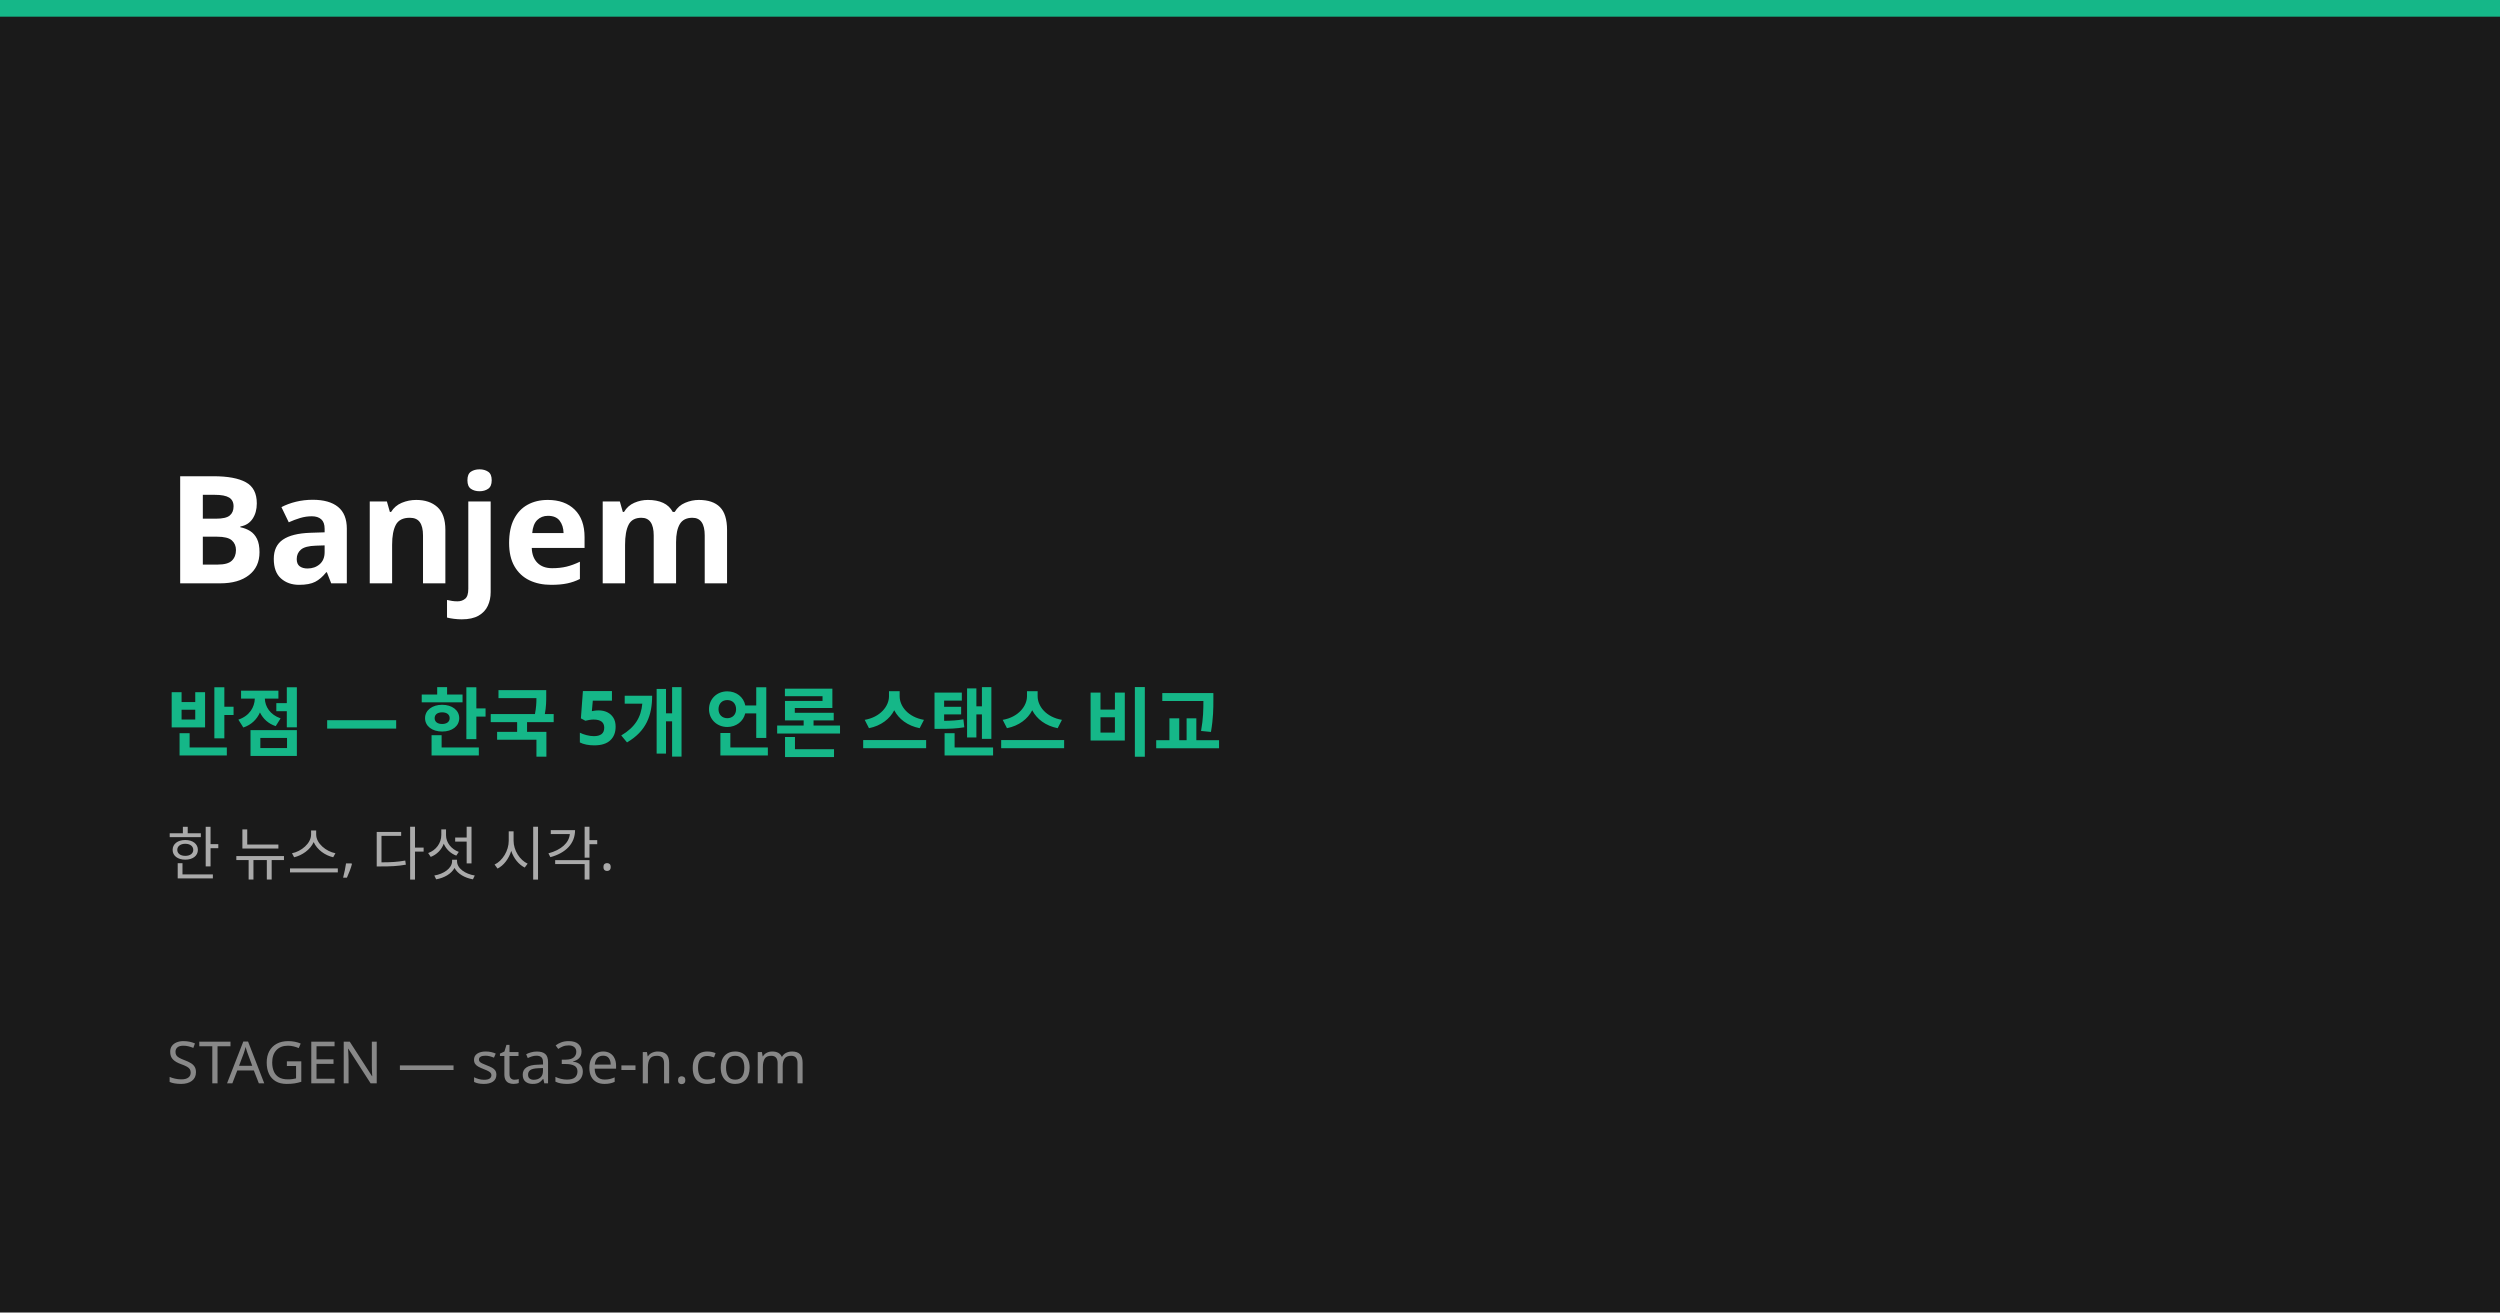
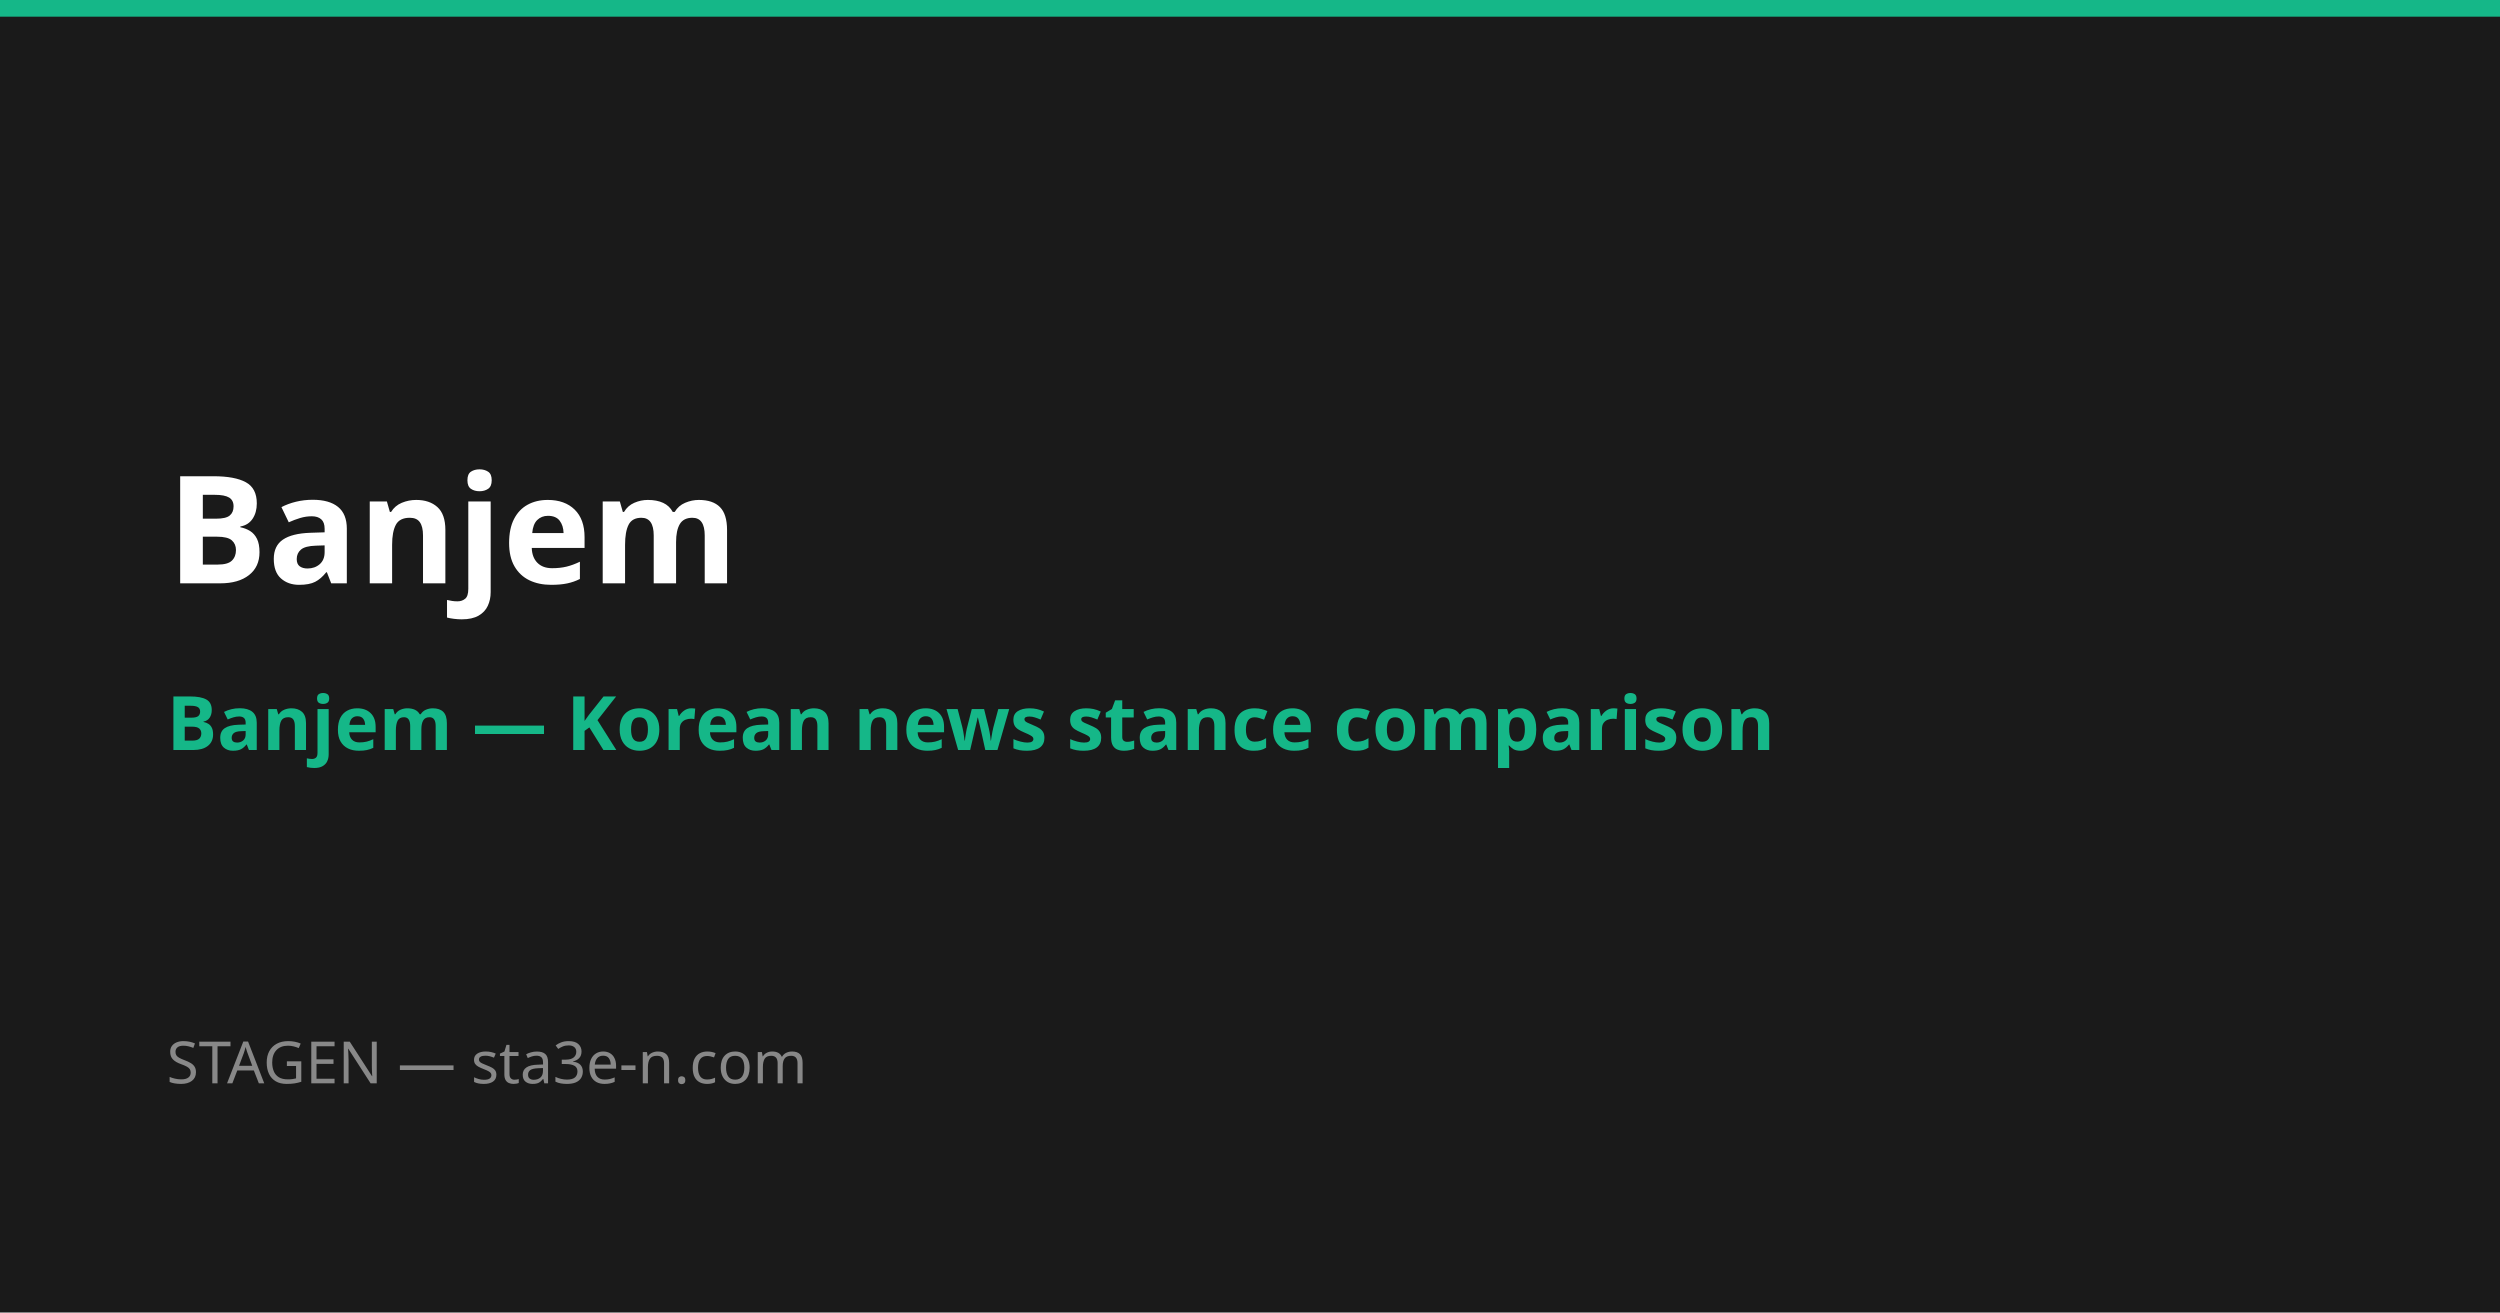
<svg xmlns="http://www.w3.org/2000/svg" width="1200" height="630" viewBox="0 0 1200 630">
  <rect width="1200" height="630" fill="#1a1a1a" />
  <rect x="0" y="0" width="1200" height="8" fill="#15b788" />
  <text x="80" y="280" fill="#ffffff" font-family="system-ui,sans-serif" font-size="72" font-weight="800">Banjem</text>
-   <text x="80" y="360" fill="#15b788" font-family="system-ui,sans-serif" font-size="36" font-weight="600">반점 — 한국 5개 언론 스탠스 비교</text>
-   <text x="80" y="420" fill="#aaaaaa" font-family="system-ui,sans-serif" font-size="28">한 뉴스, 다섯 시각.</text>
+   <text x="80" y="360" fill="#15b788" font-family="system-ui,sans-serif" font-size="36" font-weight="600">Banjem — Korean news stance comparison</text>
  <text x="80" y="520" fill="#888888" font-family="system-ui,sans-serif" font-size="28">STAGEN — sta3e-n.com</text>
</svg>
